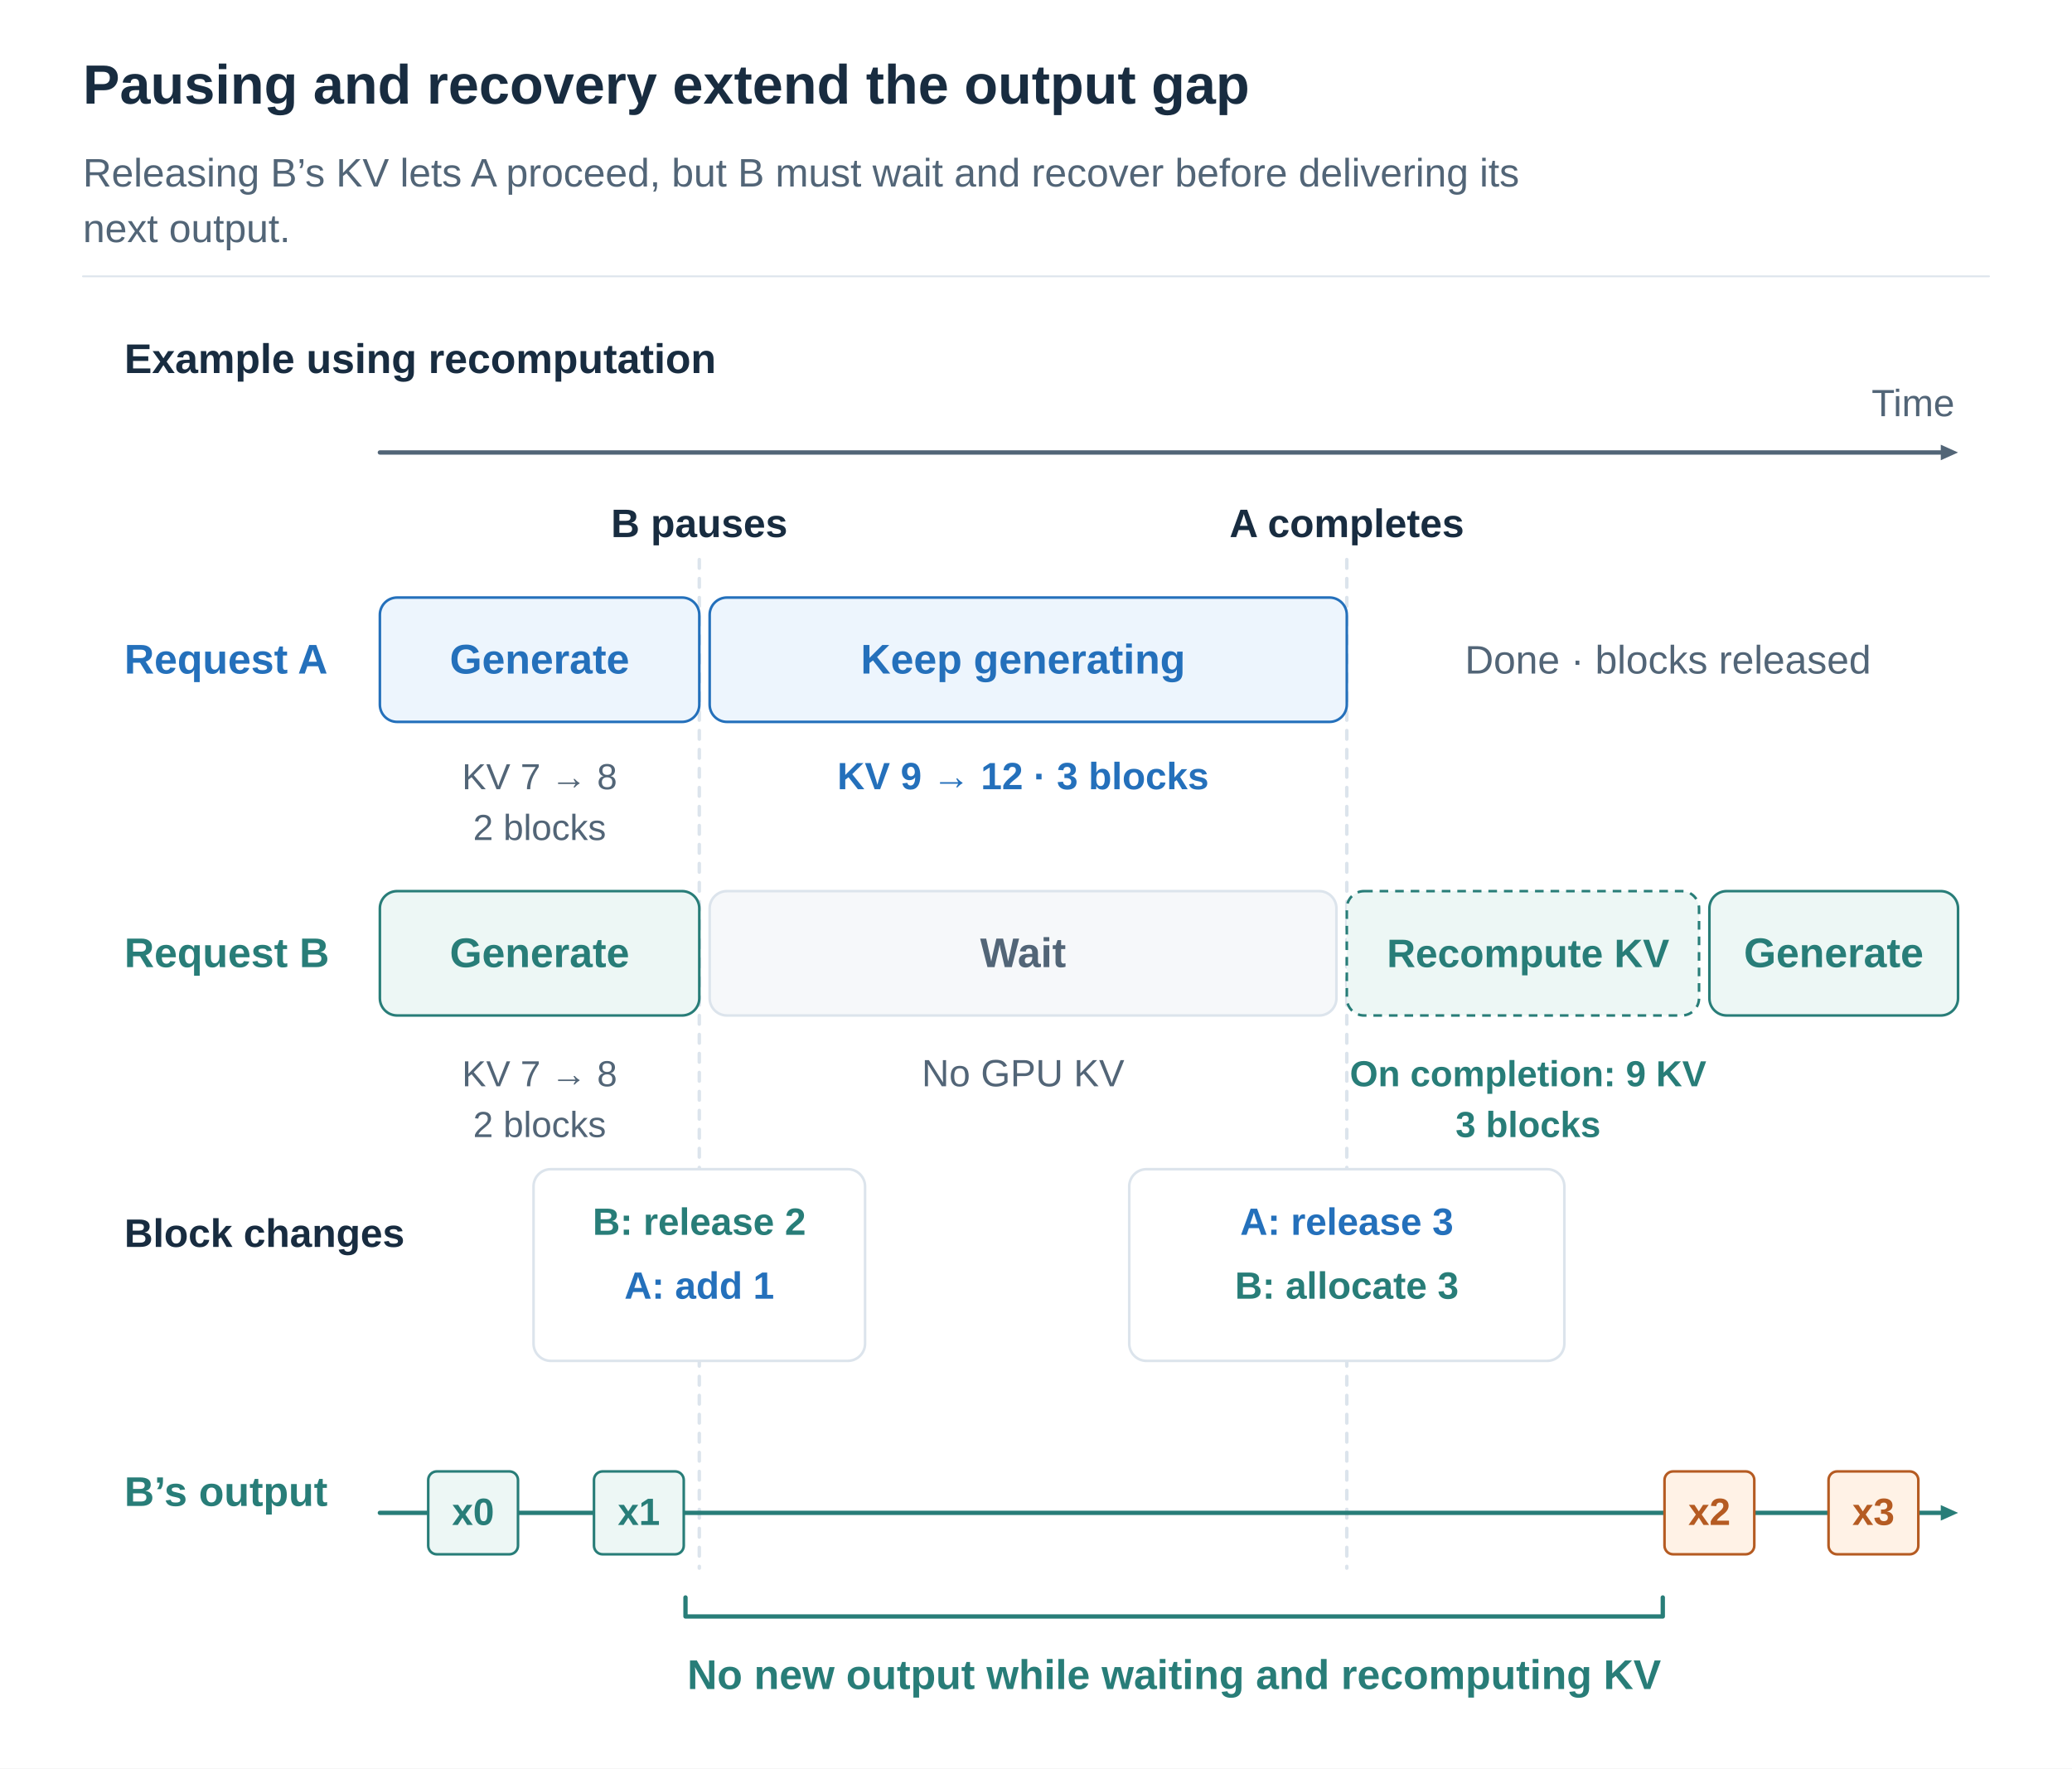
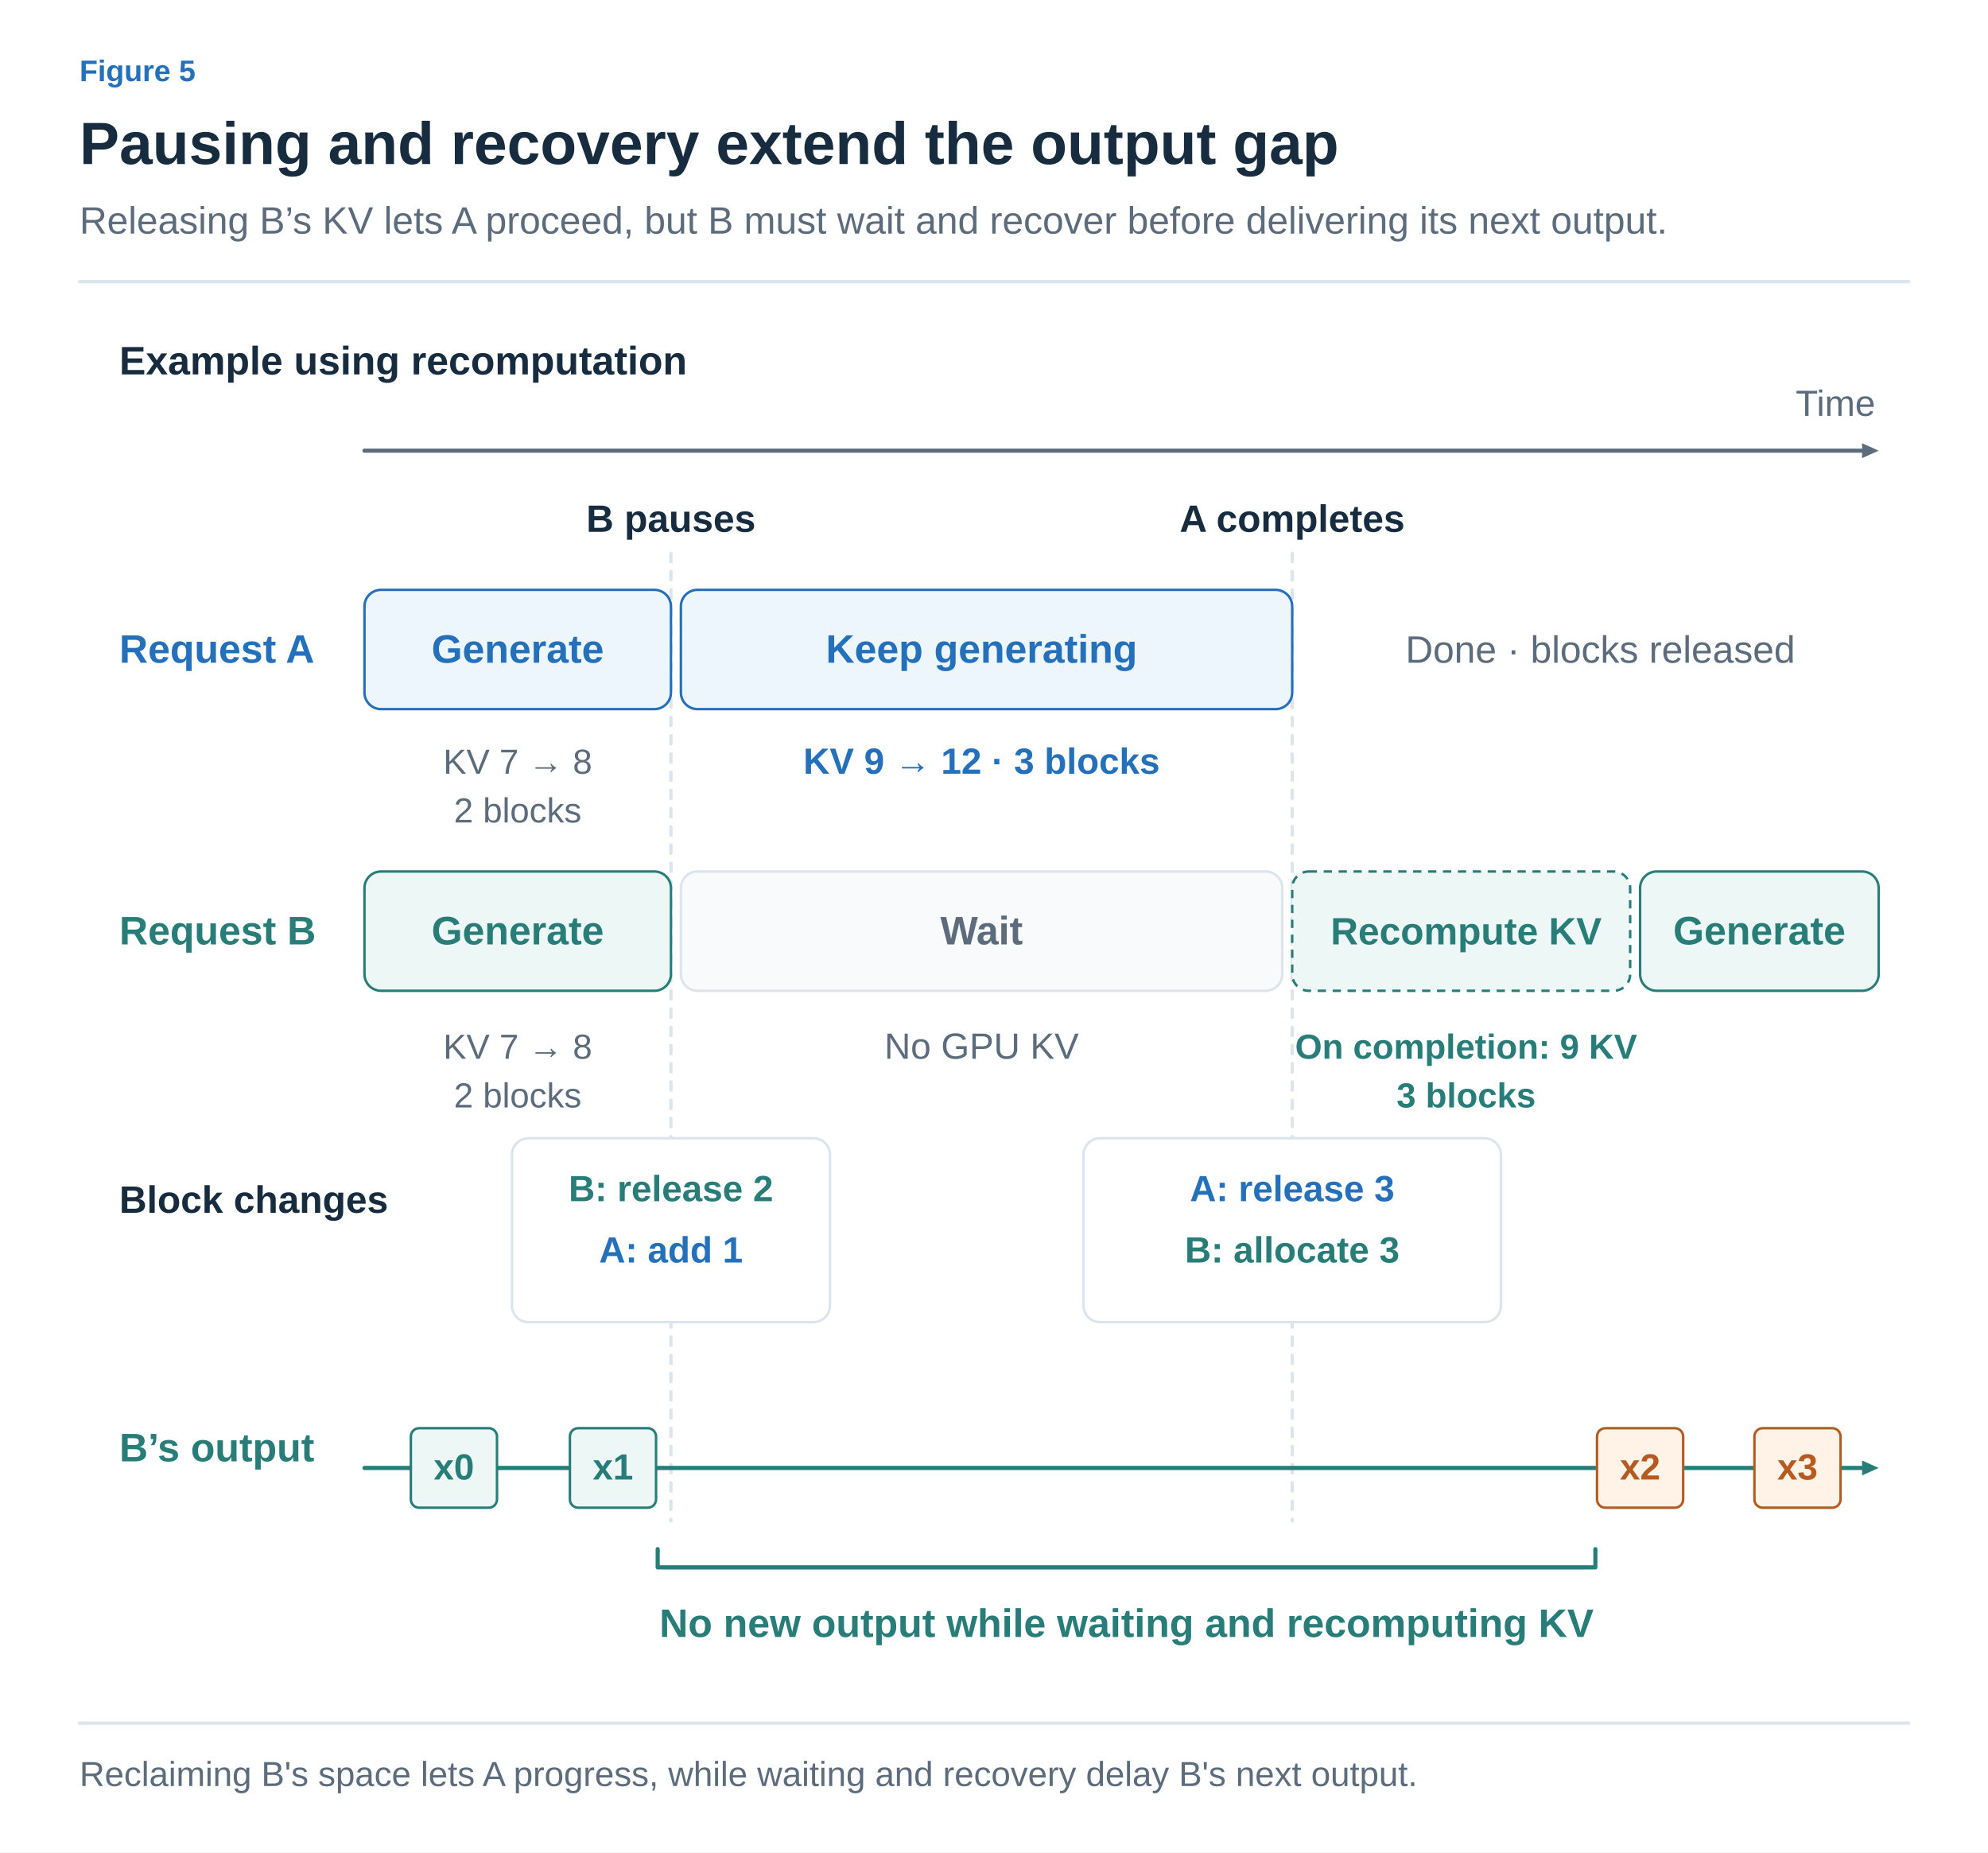
- <svg xmlns="http://www.w3.org/2000/svg" width="1200" height="1024" viewBox="0 0 1200 1024" role="img" aria-labelledby="title desc">
+ <svg xmlns="http://www.w3.org/2000/svg" width="1200" height="1118" viewBox="0 0 1200 1118" role="img" aria-labelledby="title desc">
  <defs>
-     <marker id="arrow" viewBox="0 0 10 10" refX="9" refY="5" markerWidth="7" markerHeight="7" orient="auto">
-       <path d="M1 1 L9 5 L1 9" fill="none" stroke="#526577" stroke-width="1.6" />
+     <marker id="arrow-ink" viewBox="0 0 10 10" refX="8" refY="5" markerWidth="6" markerHeight="6" orient="auto">
+       <path d="M1 1 L9 5 L1 9" fill="none" stroke="#182C40" stroke-width="1.6" />
+     </marker>
+     <marker id="arrow-muted" viewBox="0 0 10 10" refX="8" refY="5" markerWidth="6" markerHeight="6" orient="auto">
+       <path d="M1 1 L9 5 L1 9" fill="none" stroke="#5C6C7C" stroke-width="1.6" />
+     </marker>
+     <marker id="arrow-line" viewBox="0 0 10 10" refX="8" refY="5" markerWidth="6" markerHeight="6" orient="auto">
+       <path d="M1 1 L9 5 L1 9" fill="none" stroke="#DCE4EC" stroke-width="1.6" />
+     </marker>
+     <marker id="arrow-paper" viewBox="0 0 10 10" refX="8" refY="5" markerWidth="6" markerHeight="6" orient="auto">
+       <path d="M1 1 L9 5 L1 9" fill="none" stroke="#FFFFFF" stroke-width="1.6" />
+     </marker>
+     <marker id="arrow-blue" viewBox="0 0 10 10" refX="8" refY="5" markerWidth="6" markerHeight="6" orient="auto">
+       <path d="M1 1 L9 5 L1 9" fill="none" stroke="#2470BB" stroke-width="1.6" />
+     </marker>
+     <marker id="arrow-teal" viewBox="0 0 10 10" refX="8" refY="5" markerWidth="6" markerHeight="6" orient="auto">
+       <path d="M1 1 L9 5 L1 9" fill="none" stroke="#287D78" stroke-width="1.6" />
+     </marker>
+     <marker id="arrow-orange" viewBox="0 0 10 10" refX="8" refY="5" markerWidth="6" markerHeight="6" orient="auto">
+       <path d="M1 1 L9 5 L1 9" fill="none" stroke="#B55B22" stroke-width="1.6" />
+     </marker>
+     <marker id="arrow-purple" viewBox="0 0 10 10" refX="8" refY="5" markerWidth="6" markerHeight="6" orient="auto">
+       <path d="M1 1 L9 5 L1 9" fill="none" stroke="#7954A3" stroke-width="1.6" />
+     </marker>
+     <marker id="arrow-gray" viewBox="0 0 10 10" refX="8" refY="5" markerWidth="6" markerHeight="6" orient="auto">
+       <path d="M1 1 L9 5 L1 9" fill="none" stroke="#657789" stroke-width="1.6" />
+     </marker>
+     <marker id="arrow-red" viewBox="0 0 10 10" refX="8" refY="5" markerWidth="6" markerHeight="6" orient="auto">
+       <path d="M1 1 L9 5 L1 9" fill="none" stroke="#B34242" stroke-width="1.6" />
+     </marker>
+     <marker id="arrow-indigo" viewBox="0 0 10 10" refX="8" refY="5" markerWidth="6" markerHeight="6" orient="auto">
+       <path d="M1 1 L9 5 L1 9" fill="none" stroke="#4C60A8" stroke-width="1.6" />
+     </marker>
+     <marker id="arrow-slate" viewBox="0 0 10 10" refX="8" refY="5" markerWidth="6" markerHeight="6" orient="auto">
+       <path d="M1 1 L9 5 L1 9" fill="none" stroke="#8191A0" stroke-width="1.6" />
+     </marker>
+     <marker id="arrow-surface" viewBox="0 0 10 10" refX="8" refY="5" markerWidth="6" markerHeight="6" orient="auto">
+       <path d="M1 1 L9 5 L1 9" fill="none" stroke="#F8FAFC" stroke-width="1.6" />
    </marker>
  </defs>
-   <style>text{font-family:Arial,"Apple SD Gothic Neo","Noto Sans KR",sans-serif}path{stroke-linecap:round;stroke-linejoin:round}</style>
-   <rect width="1200" height="1024" fill="white" />
-   <text x="48" y="60.0" fill="#182C40" font-size="32" font-weight="700" text-anchor="start">Pausing and recovery extend the output gap</text>
-   <text x="48" y="108.0" fill="#526577" font-size="23" font-weight="400" text-anchor="start">Releasing B’s KV lets A proceed, but B must wait and recover before delivering its</text>
-   <text x="48" y="140.2" fill="#526577" font-size="23" font-weight="400" text-anchor="start">next output.</text>
-   <path d="M48,160 H1152" stroke="#DCE4EC" />
-   <text x="72" y="216.0" fill="#182C40" font-size="24" font-weight="700" text-anchor="start">Example using recomputation</text>
-   <path d="M220,262 L1124.0,262.0" stroke="#526577" stroke-width="2.5" fill="none" />
-   <path d="M1134,262 L1124.0,266.5 L1124.0,257.5 Z" fill="#526577" />
-   <text x="1132" y="241.0" fill="#526577" font-size="22" font-weight="400" text-anchor="end">Time</text>
-   <text x="405" y="311.0" fill="#182C40" font-size="23" font-weight="700" text-anchor="middle">B pauses</text>
-   <text x="780" y="311.0" fill="#182C40" font-size="23" font-weight="700" text-anchor="middle">A completes</text>
-   <path d="M405,324 V908" stroke="#DCE4EC" stroke-width="2" stroke-dasharray="5 6" fill="none" />
-   <path d="M780,324 V908" stroke="#DCE4EC" stroke-width="2" stroke-dasharray="5 6" fill="none" />
-   <text x="72" y="390.0" fill="#2470BB" font-size="24" font-weight="700" text-anchor="start">Request A</text>
-   <text x="72" y="560.0" fill="#287D78" font-size="24" font-weight="700" text-anchor="start">Request B</text>
-   <rect x="220" y="346" width="185" height="72" rx="10" fill="#EDF5FD" stroke="#2470BB" stroke-width="1.5" />
-   <rect x="411" y="346" width="369" height="72" rx="10" fill="#EDF5FD" stroke="#2470BB" stroke-width="1.5" />
-   <text x="312.5" y="390.0" fill="#2470BB" font-size="24" font-weight="700" text-anchor="middle">Generate</text>
-   <text x="592.5" y="390.0" fill="#2470BB" font-size="24" font-weight="700" text-anchor="middle">Keep generating</text>
-   <text x="312.5" y="457.0" fill="#526577" font-size="21" font-weight="400" text-anchor="middle">KV 7 → 8</text>
-   <text x="312.5" y="486.4" fill="#526577" font-size="21" font-weight="400" text-anchor="middle">2 blocks</text>
-   <text x="592.5" y="457.0" fill="#2470BB" font-size="22" font-weight="700" text-anchor="middle">KV 9 → 12 · 3 blocks</text>
-   <text x="966" y="390.0" fill="#526577" font-size="23" font-weight="400" text-anchor="middle">Done · blocks released</text>
-   <rect x="220" y="516" width="185" height="72" rx="10" fill="#EDF7F5" stroke="#287D78" stroke-width="1.5" />
-   <rect x="411" y="516" width="363" height="72" rx="10" fill="#F6F8FA" stroke="#DCE4EC" stroke-width="1.5" />
-   <rect x="780" y="516" width="204" height="72" rx="10" fill="#EDF7F5" stroke="#287D78" stroke-width="1.5" stroke-dasharray="5 4" />
-   <rect x="990" y="516" width="144" height="72" rx="10" fill="#EDF7F5" stroke="#287D78" stroke-width="1.5" />
-   <text x="312.5" y="560.0" fill="#287D78" font-size="24" font-weight="700" text-anchor="middle">Generate</text>
-   <text x="592.5" y="560.0" fill="#526577" font-size="24" font-weight="700" text-anchor="middle">Wait</text>
-   <text x="885.0" y="560.0" fill="#287D78" font-size="23" font-weight="700" text-anchor="middle">Recompute KV</text>
-   <text x="1062.0" y="560.0" fill="#287D78" font-size="24" font-weight="700" text-anchor="middle">Generate</text>
-   <text x="312.5" y="629.0" fill="#526577" font-size="21" font-weight="400" text-anchor="middle">KV 7 → 8</text>
-   <text x="312.5" y="658.4" fill="#526577" font-size="21" font-weight="400" text-anchor="middle">2 blocks</text>
-   <text x="592.5" y="629.0" fill="#526577" font-size="22" font-weight="400" text-anchor="middle">No GPU KV</text>
-   <text x="885.0" y="629.0" fill="#287D78" font-size="21" font-weight="700" text-anchor="middle">On completion: 9 KV</text>
-   <text x="885.0" y="658.4" fill="#287D78" font-size="21" font-weight="700" text-anchor="middle">3 blocks</text>
-   <text x="72" y="722.0" fill="#182C40" font-size="23" font-weight="700" text-anchor="start">Block changes</text>
-   <rect x="309" y="677" width="192" height="111" rx="10" fill="white" stroke="#DCE4EC" stroke-width="1.5" />
-   <text x="405" y="715.0" fill="#287D78" font-size="22" font-weight="700" text-anchor="middle">B: release 2</text>
-   <text x="405" y="752.0" fill="#2470BB" font-size="22" font-weight="700" text-anchor="middle">A: add 1</text>
-   <rect x="654" y="677" width="252" height="111" rx="10" fill="white" stroke="#DCE4EC" stroke-width="1.5" />
-   <text x="780" y="715.0" fill="#2470BB" font-size="22" font-weight="700" text-anchor="middle">A: release 3</text>
-   <text x="780" y="752.0" fill="#287D78" font-size="22" font-weight="700" text-anchor="middle">B: allocate 3</text>
-   <text x="72" y="872.0" fill="#287D78" font-size="24" font-weight="700" text-anchor="start">B’s output</text>
-   <path d="M220,876 L1124.0,876.0" stroke="#287D78" stroke-width="2.5" fill="none" />
-   <path d="M1134,876 L1124.0,880.5 L1124.0,871.5 Z" fill="#287D78" />
-   <rect x="248" y="852" width="52" height="48" rx="5" fill="#EDF7F5" stroke="#287D78" stroke-width="1.5" />
-   <text x="274.0" y="883.0" fill="#287D78" font-size="22" font-weight="700" text-anchor="middle">x0</text>
-   <rect x="344" y="852" width="52" height="48" rx="5" fill="#EDF7F5" stroke="#287D78" stroke-width="1.5" />
-   <text x="370.0" y="883.0" fill="#287D78" font-size="22" font-weight="700" text-anchor="middle">x1</text>
-   <rect x="964" y="852" width="52" height="48" rx="5" fill="#FFF2E6" stroke="#B55B22" stroke-width="1.5" />
-   <text x="990.0" y="883.0" fill="#B55B22" font-size="22" font-weight="700" text-anchor="middle">x2</text>
-   <rect x="1059" y="852" width="52" height="48" rx="5" fill="#FFF2E6" stroke="#B55B22" stroke-width="1.5" />
-   <text x="1085.0" y="883.0" fill="#B55B22" font-size="22" font-weight="700" text-anchor="middle">x3</text>
-   <path d="M397,925 V936 H963 V925" stroke="#287D78" stroke-width="2.5" fill="none" />
-   <text x="680" y="978.0" fill="#287D78" font-size="24" font-weight="700" text-anchor="middle">No new output while waiting and recomputing KV</text>
+   <style>text{font-family:Arial,"Apple SD Gothic Neo","Noto Sans KR",sans-serif}text[font-family]{font-family:Menlo,Consolas,monospace}path{stroke-linecap:round;stroke-linejoin:round}</style>
+   <rect width="100%" height="100%" fill="white" />
+   <text x="48" y="49" fill="#2470BB" font-size="18" font-weight="600" text-anchor="start" data-max-width="1104">Figure 5</text>
+   <text x="48" y="99" fill="#182C40" font-size="36" font-weight="700" text-anchor="start" data-max-width="1104">Pausing and recovery extend the output gap</text>
+   <text x="48" y="141" fill="#5C6C7C" font-size="23" font-weight="400" text-anchor="start" data-max-width="1104">Releasing B’s KV lets A proceed, but B must wait and recover before delivering its next output.</text>
+   <path d="M48,170 H1152" stroke="#DCE4EC" stroke-width="2" />
+   <g transform="translate(48 206) scale(1)" data-panel="1">
+     <g transform="translate(-48 -196)">
+       <text x="72" y="216" fill="#182C40" font-size="24" font-weight="700" text-anchor="start">Example using recomputation</text>
+       <path d="M220,262 L1124.0,262.0" stroke="#5C6C7C" stroke-width="2.5" fill="none" />
+       <path d="M1134,262 L1124.0,266.5 L1124.0,257.5 Z" fill="#5C6C7C" />
+       <text x="1132" y="241" fill="#5C6C7C" font-size="22" font-weight="400" text-anchor="end">Time</text>
+       <text x="405" y="311" fill="#182C40" font-size="23" font-weight="700" text-anchor="middle">B pauses</text>
+       <text x="780" y="311" fill="#182C40" font-size="23" font-weight="700" text-anchor="middle">A completes</text>
+       <path d="M405,324 V908" stroke="#DCE4EC" stroke-width="2" stroke-dasharray="5 6" fill="none" />
+       <path d="M780,324 V908" stroke="#DCE4EC" stroke-width="2" stroke-dasharray="5 6" fill="none" />
+       <text x="72" y="390" fill="#2470BB" font-size="24" font-weight="700" text-anchor="start">Request A</text>
+       <text x="72" y="560" fill="#287D78" font-size="24" font-weight="700" text-anchor="start">Request B</text>
+       <rect x="220" y="346" width="185" height="72" rx="10" fill="#EDF5FD" stroke="#2470BB" stroke-width="1.5" />
+       <rect x="411" y="346" width="369" height="72" rx="10" fill="#EDF5FD" stroke="#2470BB" stroke-width="1.5" />
+       <text x="312.5" y="390" fill="#2470BB" font-size="24" font-weight="700" text-anchor="middle">Generate</text>
+       <text x="592.5" y="390" fill="#2470BB" font-size="24" font-weight="700" text-anchor="middle">Keep generating</text>
+       <text x="312.5" y="457" fill="#5C6C7C" font-size="21" font-weight="400" text-anchor="middle">KV 7 → 8</text>
+       <text x="312.5" y="486.4" fill="#5C6C7C" font-size="21" font-weight="400" text-anchor="middle">2 blocks</text>
+       <text x="592.5" y="457" fill="#2470BB" font-size="22" font-weight="700" text-anchor="middle">KV 9 → 12 · 3 blocks</text>
+       <text x="966" y="390" fill="#5C6C7C" font-size="23" font-weight="400" text-anchor="middle">Done · blocks released</text>
+       <rect x="220" y="516" width="185" height="72" rx="10" fill="#EDF7F5" stroke="#287D78" stroke-width="1.5" />
+       <rect x="411" y="516" width="363" height="72" rx="10" fill="#F8FAFC" stroke="#DCE4EC" stroke-width="1.5" />
+       <rect x="780" y="516" width="204" height="72" rx="10" fill="#EDF7F5" stroke="#287D78" stroke-width="1.5" stroke-dasharray="5 4" />
+       <rect x="990" y="516" width="144" height="72" rx="10" fill="#EDF7F5" stroke="#287D78" stroke-width="1.5" />
+       <text x="312.5" y="560" fill="#287D78" font-size="24" font-weight="700" text-anchor="middle">Generate</text>
+       <text x="592.5" y="560" fill="#5C6C7C" font-size="24" font-weight="700" text-anchor="middle">Wait</text>
+       <text x="885" y="560" fill="#287D78" font-size="23" font-weight="700" text-anchor="middle">Recompute KV</text>
+       <text x="1062" y="560" fill="#287D78" font-size="24" font-weight="700" text-anchor="middle">Generate</text>
+       <text x="312.5" y="629" fill="#5C6C7C" font-size="21" font-weight="400" text-anchor="middle">KV 7 → 8</text>
+       <text x="312.5" y="658.4" fill="#5C6C7C" font-size="21" font-weight="400" text-anchor="middle">2 blocks</text>
+       <text x="592.5" y="629" fill="#5C6C7C" font-size="22" font-weight="400" text-anchor="middle">No GPU KV</text>
+       <text x="885" y="629" fill="#287D78" font-size="21" font-weight="700" text-anchor="middle">On completion: 9 KV</text>
+       <text x="885" y="658.4" fill="#287D78" font-size="21" font-weight="700" text-anchor="middle">3 blocks</text>
+       <text x="72" y="722" fill="#182C40" font-size="23" font-weight="700" text-anchor="start">Block changes</text>
+       <rect x="309" y="677" width="192" height="111" rx="10" fill="white" stroke="#DCE4EC" stroke-width="1.5" />
+       <text x="405" y="715" fill="#287D78" font-size="22" font-weight="700" text-anchor="middle">B: release 2</text>
+       <text x="405" y="752" fill="#2470BB" font-size="22" font-weight="700" text-anchor="middle">A: add 1</text>
+       <rect x="654" y="677" width="252" height="111" rx="10" fill="white" stroke="#DCE4EC" stroke-width="1.5" />
+       <text x="780" y="715" fill="#2470BB" font-size="22" font-weight="700" text-anchor="middle">A: release 3</text>
+       <text x="780" y="752" fill="#287D78" font-size="22" font-weight="700" text-anchor="middle">B: allocate 3</text>
+       <text x="72" y="872" fill="#287D78" font-size="24" font-weight="700" text-anchor="start">B’s output</text>
+       <path d="M220,876 L1124.0,876.0" stroke="#287D78" stroke-width="2.5" fill="none" />
+       <path d="M1134,876 L1124.0,880.5 L1124.0,871.5 Z" fill="#287D78" />
+       <rect x="248" y="852" width="52" height="48" rx="5" fill="#EDF7F5" stroke="#287D78" stroke-width="1.5" />
+       <text x="274" y="883" fill="#287D78" font-size="22" font-weight="700" text-anchor="middle">x0</text>
+       <rect x="344" y="852" width="52" height="48" rx="5" fill="#EDF7F5" stroke="#287D78" stroke-width="1.5" />
+       <text x="370" y="883" fill="#287D78" font-size="22" font-weight="700" text-anchor="middle">x1</text>
+       <rect x="964" y="852" width="52" height="48" rx="5" fill="#FFF2E6" stroke="#B55B22" stroke-width="1.5" />
+       <text x="990" y="883" fill="#B55B22" font-size="22" font-weight="700" text-anchor="middle">x2</text>
+       <rect x="1059" y="852" width="52" height="48" rx="5" fill="#FFF2E6" stroke="#B55B22" stroke-width="1.5" />
+       <text x="1085" y="883" fill="#B55B22" font-size="22" font-weight="700" text-anchor="middle">x3</text>
+       <path d="M397,925 V936 H963 V925" stroke="#287D78" stroke-width="2.5" fill="none" />
+       <text x="680" y="978" fill="#287D78" font-size="24" font-weight="700" text-anchor="middle">No new output while waiting and recomputing KV</text>
+     </g>
+   </g>
+   <path d="M48,1040 H1152" stroke="#DCE4EC" stroke-width="2" />
+   <text x="48" y="1078" fill="#5C6C7C" font-size="21" font-weight="400" text-anchor="start" data-max-width="1104">Reclaiming B's space lets A progress, while waiting and recovery delay B's next output.</text>
</svg>
